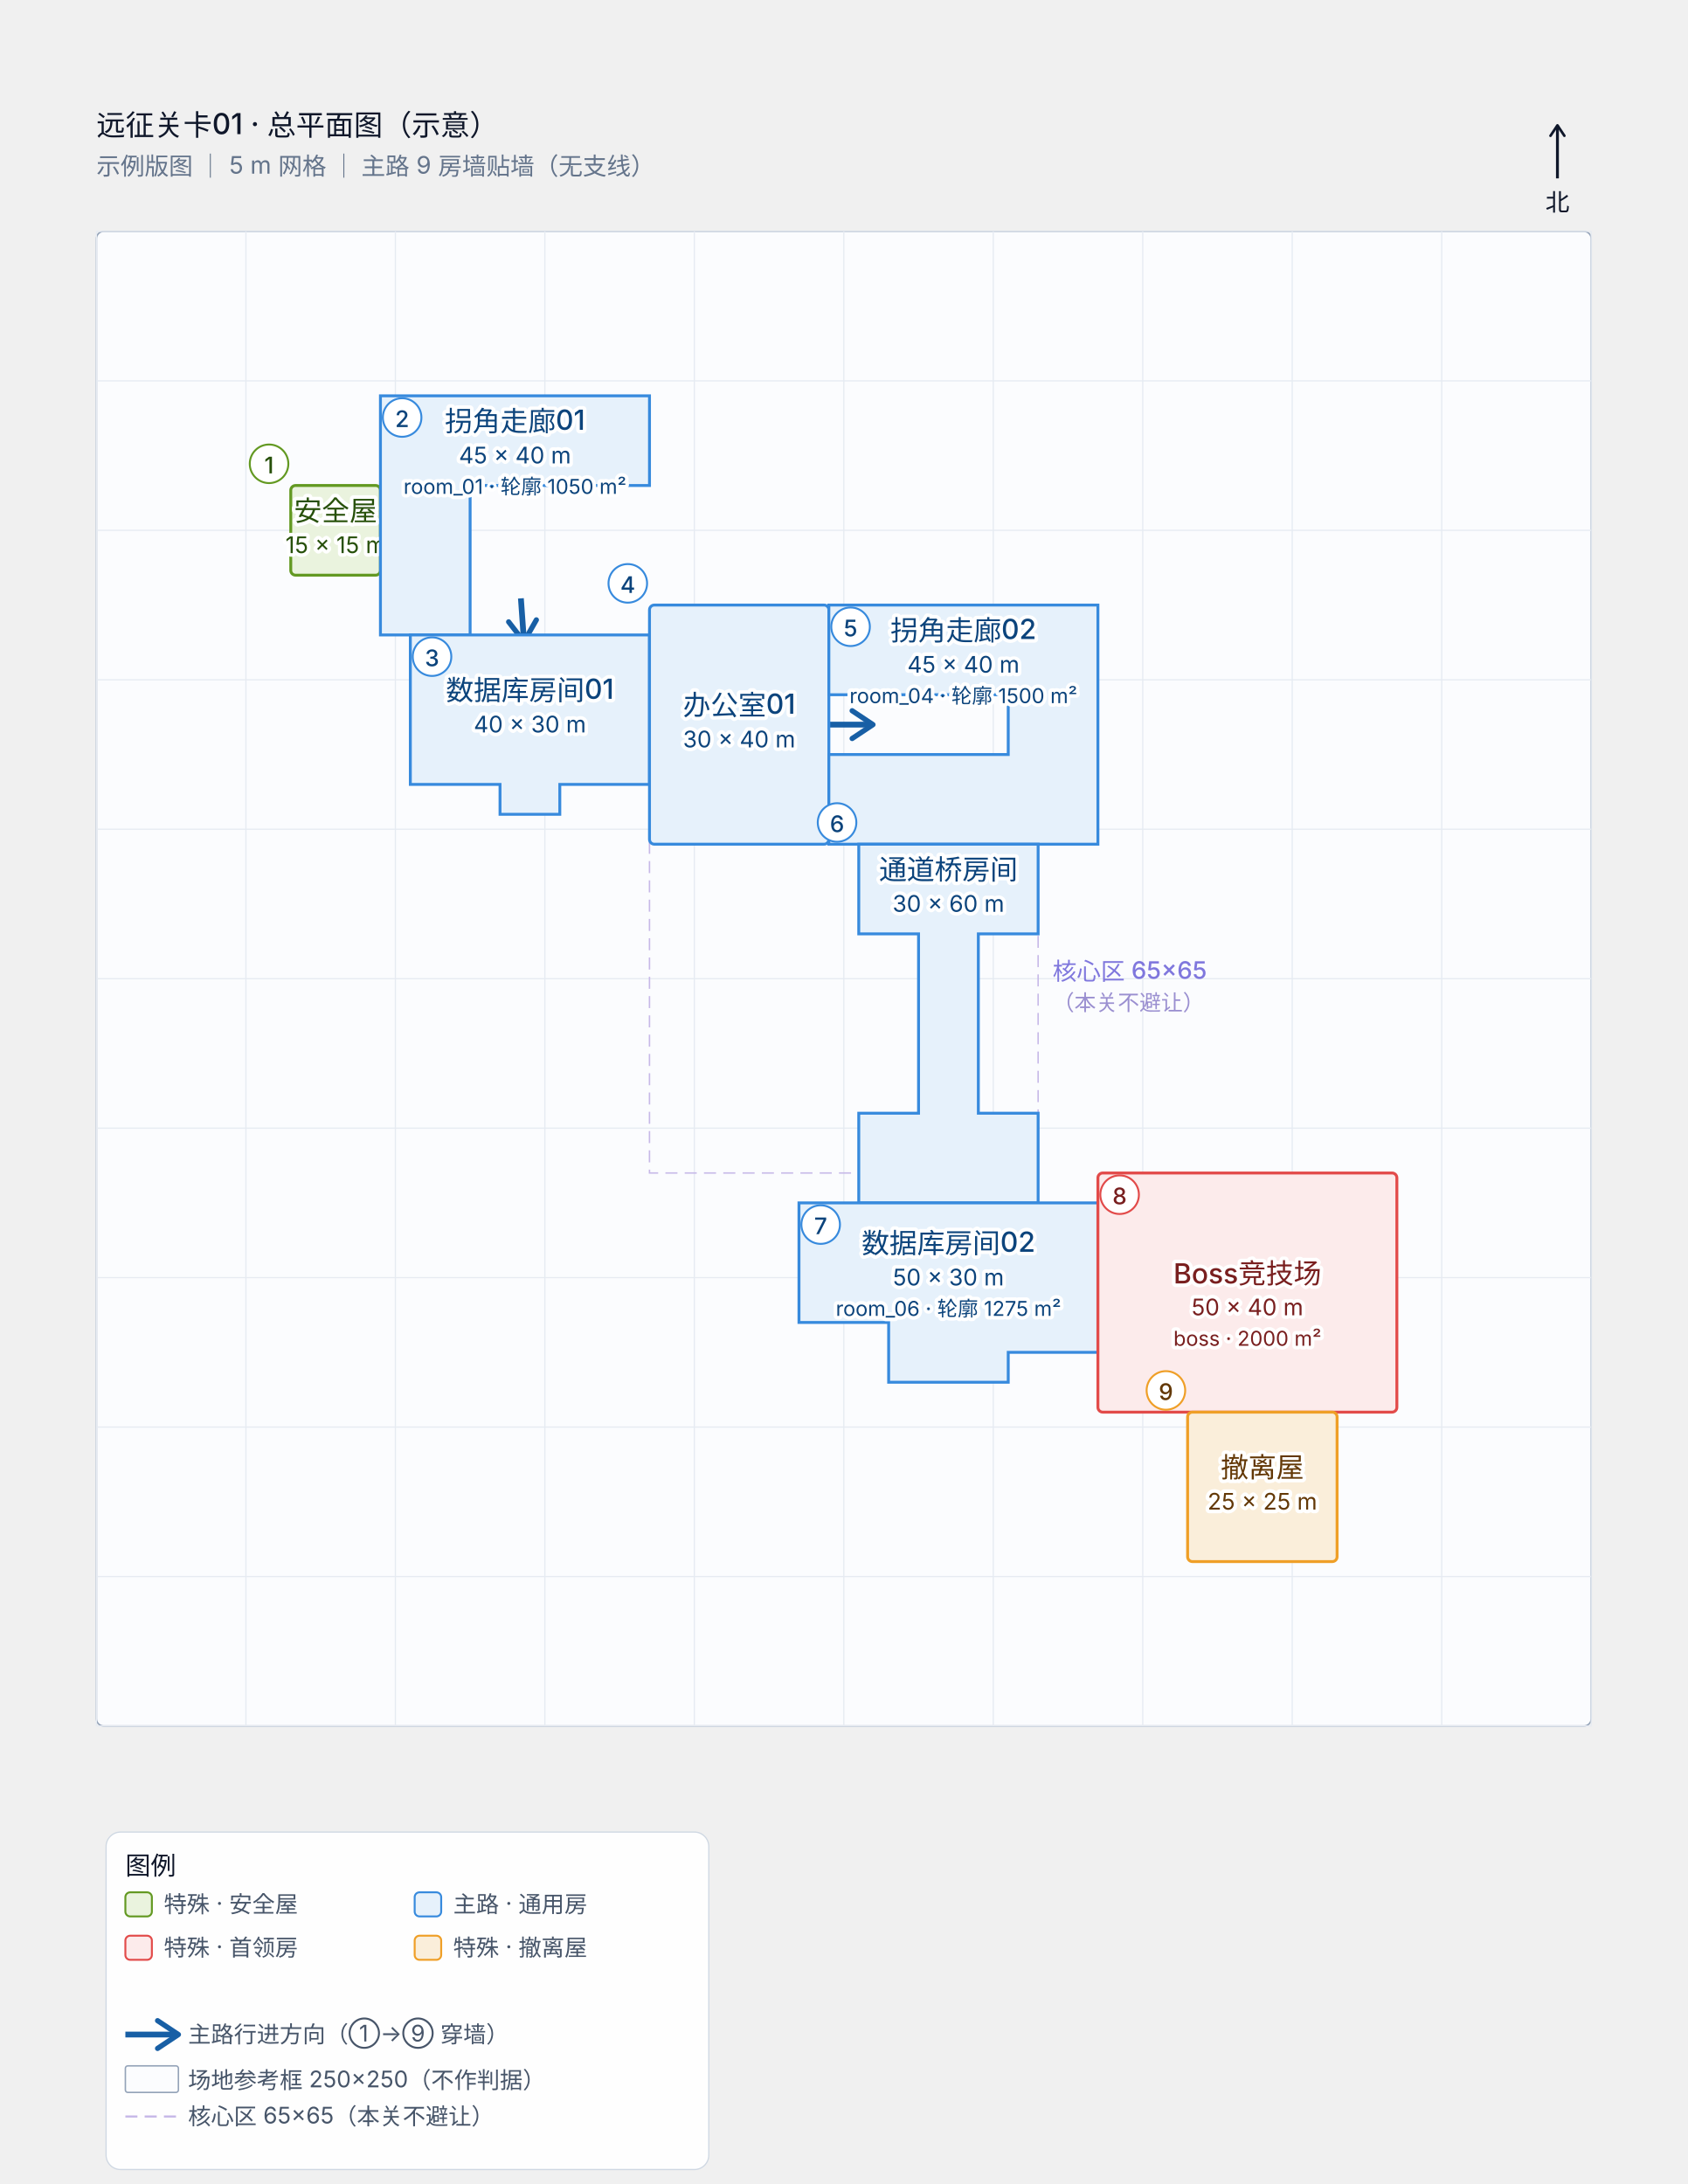
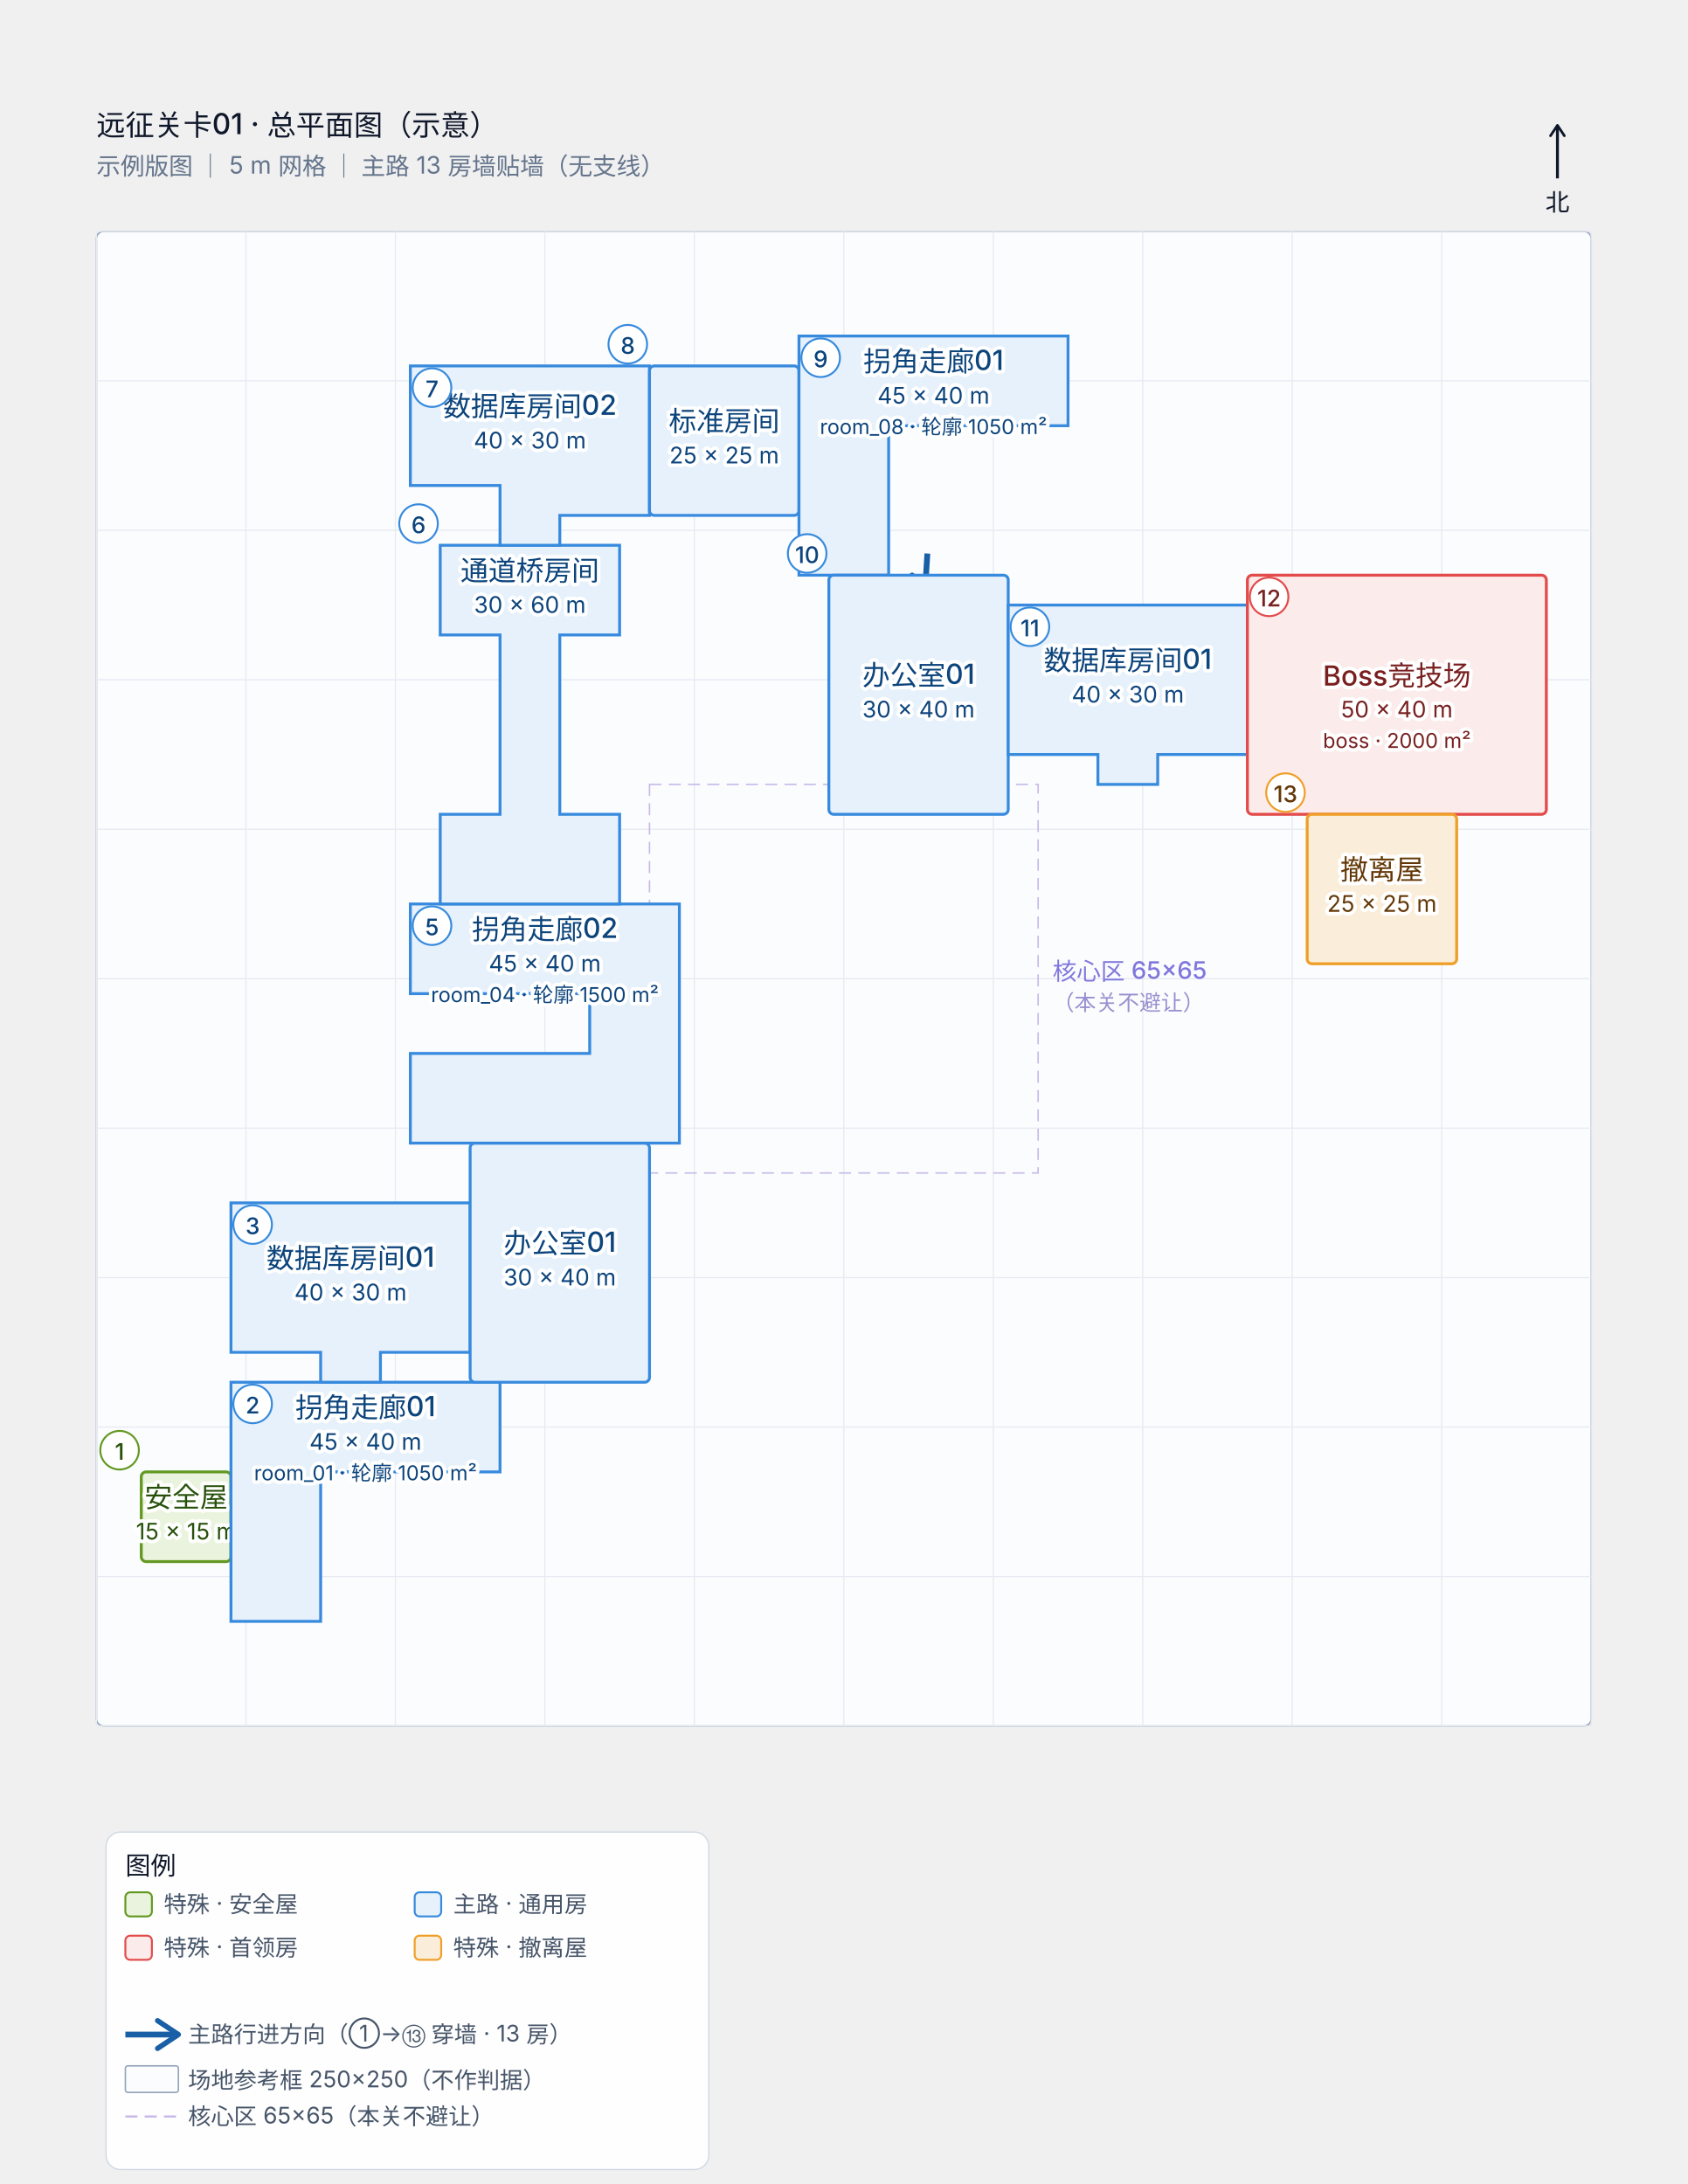
<svg xmlns="http://www.w3.org/2000/svg" viewBox="0 0 700 906" width="100%" role="img" font-family="system-ui, -apple-system, Segoe UI, PingFang SC, Microsoft YaHei, sans-serif">
  <defs>
    <marker id="ar" viewBox="0 0 10 10" refX="8" refY="5" markerWidth="6" markerHeight="6" orient="auto-start-reverse">
      <path d="M2 1L8 5L2 9" fill="none" stroke="context-stroke" stroke-width="1.5" stroke-linecap="round" stroke-linejoin="round" />
    </marker>
    <marker id="ar-s" viewBox="0 0 10 10" refX="8" refY="5" markerWidth="4.5" markerHeight="4.5" orient="auto-start-reverse">
      <path d="M2 1L8 5L2 9" fill="none" stroke="context-stroke" stroke-width="1.6" stroke-linecap="round" stroke-linejoin="round" />
    </marker>
  </defs>
  <rect x="40" y="96" width="620" height="620" rx="3" fill="#fbfcfe" stroke="#94a3b8" stroke-width="0.6" />
  <line x1="40" y1="96" x2="40" y2="716" stroke="#e6ebf2" stroke-width="0.5" />
  <line x1="102" y1="96" x2="102" y2="716" stroke="#e6ebf2" stroke-width="0.5" />
  <line x1="164" y1="96" x2="164" y2="716" stroke="#e6ebf2" stroke-width="0.5" />
  <line x1="226" y1="96" x2="226" y2="716" stroke="#e6ebf2" stroke-width="0.5" />
  <line x1="288" y1="96" x2="288" y2="716" stroke="#e6ebf2" stroke-width="0.5" />
  <line x1="350" y1="96" x2="350" y2="716" stroke="#e6ebf2" stroke-width="0.5" />
  <line x1="412" y1="96" x2="412" y2="716" stroke="#e6ebf2" stroke-width="0.5" />
  <line x1="474" y1="96" x2="474" y2="716" stroke="#e6ebf2" stroke-width="0.5" />
  <line x1="536" y1="96" x2="536" y2="716" stroke="#e6ebf2" stroke-width="0.5" />
  <line x1="598" y1="96" x2="598" y2="716" stroke="#e6ebf2" stroke-width="0.5" />
  <line x1="660" y1="96" x2="660" y2="716" stroke="#e6ebf2" stroke-width="0.5" />
  <line x1="40" y1="96" x2="660" y2="96" stroke="#e6ebf2" stroke-width="0.5" />
  <line x1="40" y1="158" x2="660" y2="158" stroke="#e6ebf2" stroke-width="0.5" />
  <line x1="40" y1="220" x2="660" y2="220" stroke="#e6ebf2" stroke-width="0.5" />
  <line x1="40" y1="282" x2="660" y2="282" stroke="#e6ebf2" stroke-width="0.5" />
  <line x1="40" y1="344" x2="660" y2="344" stroke="#e6ebf2" stroke-width="0.5" />
  <line x1="40" y1="406" x2="660" y2="406" stroke="#e6ebf2" stroke-width="0.5" />
  <line x1="40" y1="468" x2="660" y2="468" stroke="#e6ebf2" stroke-width="0.5" />
  <line x1="40" y1="530" x2="660" y2="530" stroke="#e6ebf2" stroke-width="0.5" />
  <line x1="40" y1="592" x2="660" y2="592" stroke="#e6ebf2" stroke-width="0.5" />
  <line x1="40" y1="654" x2="660" y2="654" stroke="#e6ebf2" stroke-width="0.5" />
  <line x1="40" y1="716" x2="660" y2="716" stroke="#e6ebf2" stroke-width="0.5" />
  <rect x="269.4" y="325.4" width="161.2" height="161.2" fill="none" stroke="#c7b9e8" stroke-width="0.6" stroke-dasharray="5 3" />
  <text x="436.6" y="403" font-size="10" font-weight="500" text-anchor="start" dominant-baseline="middle" fill="#7F77DD">核心区 65×65</text>
  <text x="436.6" y="416" font-size="9" font-weight="400" text-anchor="start" dominant-baseline="middle" fill="#9a8fd0">（本关不避让）</text>
-   <line x1="167.43" y1="217.65" x2="185.37" y2="216.15" stroke="#185FA5" stroke-width="2.4" marker-end="url(#ar)" />
-   <line x1="216.06" y1="248.22" x2="217.34" y2="266.18" stroke="#185FA5" stroke-width="2.4" marker-end="url(#ar)" />
-   <line x1="254.2" y1="300.6" x2="272.2" y2="300.6" stroke="#185FA5" stroke-width="2.4" marker-end="url(#ar)" />
-   <line x1="344.1" y1="300.6" x2="362.1" y2="300.6" stroke="#185FA5" stroke-width="2.4" marker-end="url(#ar)" />
-   <line x1="396.95" y1="353.61" x2="396.05" y2="371.59" stroke="#185FA5" stroke-width="2.4" marker-end="url(#ar)" />
-   <line x1="393.4" y1="471.4" x2="393.4" y2="489.4" stroke="#185FA5" stroke-width="2.4" marker-end="url(#ar)" />
-   <line x1="446.4" y1="536.2" x2="464.4" y2="536.2" stroke="#185FA5" stroke-width="2.4" marker-end="url(#ar)" />
-   <line x1="519.81" y1="567.53" x2="521.19" y2="585.47" stroke="#185FA5" stroke-width="2.4" marker-end="url(#ar)" />
-   <rect x="120.6" y="201.4" width="37.2" height="37.2" rx="2" fill="#EAF3DE" stroke="#639922" stroke-width="1.2" />
-   <text x="139.2" y="212" font-size="11.5" font-weight="500" text-anchor="middle" dominant-baseline="middle" fill="#27500A" paint-order="stroke" stroke="#ffffff" stroke-width="3" stroke-linejoin="round">安全屋</text>
-   <text x="139.2" y="226" font-size="9.5" font-weight="400" text-anchor="middle" dominant-baseline="middle" fill="#27500A" paint-order="stroke" stroke="#ffffff" stroke-width="3" stroke-linejoin="round">15 × 15 m</text>
-   <circle cx="111.6" cy="192.4" r="8" fill="#ffffff" stroke="#639922" stroke-width="0.8" />
-   <text x="111.6" y="192.9" font-size="9.5" font-weight="500" text-anchor="middle" dominant-baseline="middle" fill="#27500A">1</text>
-   <polygon points="157.8,164.2 269.4,164.2 269.4,201.4 195,201.4 195,263.4 157.8,263.4" fill="#E6F1FB" stroke="#378ADD" stroke-width="1.2" />
-   <text x="213.6" y="174.8" font-size="11.5" font-weight="500" text-anchor="middle" dominant-baseline="middle" fill="#0C447C" paint-order="stroke" stroke="#ffffff" stroke-width="3" stroke-linejoin="round">拐角走廊01</text>
-   <text x="213.6" y="188.8" font-size="9.5" font-weight="400" text-anchor="middle" dominant-baseline="middle" fill="#0C447C" paint-order="stroke" stroke="#ffffff" stroke-width="3" stroke-linejoin="round">45 × 40 m</text>
-   <text x="213.6" y="201.8" font-size="8.5" font-weight="400" text-anchor="middle" dominant-baseline="middle" fill="#0C447C" paint-order="stroke" stroke="#ffffff" stroke-width="3" stroke-linejoin="round">room_01 · 轮廓 1050 m²</text>
-   <circle cx="166.8" cy="173.2" r="8" fill="#ffffff" stroke="#378ADD" stroke-width="0.8" />
-   <text x="166.8" y="173.7" font-size="9.5" font-weight="500" text-anchor="middle" dominant-baseline="middle" fill="#0C447C">2</text>
-   <polygon points="170.2,263.4 269.4,263.4 269.4,325.4 232.2,325.4 232.2,337.8 207.4,337.8 207.4,325.4 170.2,325.4" fill="#E6F1FB" stroke="#378ADD" stroke-width="1.2" />
-   <text x="219.8" y="286.4" font-size="11.5" font-weight="500" text-anchor="middle" dominant-baseline="middle" fill="#0C447C" paint-order="stroke" stroke="#ffffff" stroke-width="3" stroke-linejoin="round">数据库房间01</text>
-   <text x="219.8" y="300.4" font-size="9.5" font-weight="400" text-anchor="middle" dominant-baseline="middle" fill="#0C447C" paint-order="stroke" stroke="#ffffff" stroke-width="3" stroke-linejoin="round">40 × 30 m</text>
-   <circle cx="179.2" cy="272.4" r="8" fill="#ffffff" stroke="#378ADD" stroke-width="0.8" />
-   <text x="179.2" y="272.9" font-size="9.5" font-weight="500" text-anchor="middle" dominant-baseline="middle" fill="#0C447C">3</text>
-   <rect x="269.4" y="251" width="74.4" height="99.2" rx="2" fill="#E6F1FB" stroke="#378ADD" stroke-width="1.2" />
-   <text x="306.6" y="292.6" font-size="11.5" font-weight="500" text-anchor="middle" dominant-baseline="middle" fill="#0C447C" paint-order="stroke" stroke="#ffffff" stroke-width="3" stroke-linejoin="round">办公室01</text>
-   <text x="306.6" y="306.6" font-size="9.5" font-weight="400" text-anchor="middle" dominant-baseline="middle" fill="#0C447C" paint-order="stroke" stroke="#ffffff" stroke-width="3" stroke-linejoin="round">30 × 40 m</text>
-   <circle cx="260.4" cy="242" r="8" fill="#ffffff" stroke="#378ADD" stroke-width="0.8" />
-   <text x="260.4" y="242.5" font-size="9.5" font-weight="500" text-anchor="middle" dominant-baseline="middle" fill="#0C447C">4</text>
-   <polygon points="343.8,251 455.4,251 455.4,350.2 343.8,350.2 343.8,313 418.2,313 418.2,288.2 343.8,288.2" fill="#E6F1FB" stroke="#378ADD" stroke-width="1.2" />
-   <text x="399.6" y="261.6" font-size="11.5" font-weight="500" text-anchor="middle" dominant-baseline="middle" fill="#0C447C" paint-order="stroke" stroke="#ffffff" stroke-width="3" stroke-linejoin="round">拐角走廊02</text>
-   <text x="399.6" y="275.6" font-size="9.5" font-weight="400" text-anchor="middle" dominant-baseline="middle" fill="#0C447C" paint-order="stroke" stroke="#ffffff" stroke-width="3" stroke-linejoin="round">45 × 40 m</text>
-   <text x="399.6" y="288.6" font-size="8.5" font-weight="400" text-anchor="middle" dominant-baseline="middle" fill="#0C447C" paint-order="stroke" stroke="#ffffff" stroke-width="3" stroke-linejoin="round">room_04 · 轮廓 1500 m²</text>
-   <circle cx="352.8" cy="260" r="8" fill="#ffffff" stroke="#378ADD" stroke-width="0.8" />
-   <text x="352.8" y="260.5" font-size="9.5" font-weight="500" text-anchor="middle" dominant-baseline="middle" fill="#0C447C">5</text>
-   <polygon points="356.2,350.2 430.6,350.2 430.6,387.4 405.8,387.4 405.8,461.8 430.6,461.8 430.6,499 356.2,499 356.2,461.8 381,461.8 381,387.4 356.2,387.4" fill="#E6F1FB" stroke="#378ADD" stroke-width="1.2" />
-   <text x="393.4" y="360.8" font-size="11.5" font-weight="500" text-anchor="middle" dominant-baseline="middle" fill="#0C447C" paint-order="stroke" stroke="#ffffff" stroke-width="3" stroke-linejoin="round">通道桥房间</text>
-   <text x="393.4" y="374.8" font-size="9.5" font-weight="400" text-anchor="middle" dominant-baseline="middle" fill="#0C447C" paint-order="stroke" stroke="#ffffff" stroke-width="3" stroke-linejoin="round">30 × 60 m</text>
-   <circle cx="347.2" cy="341.2" r="8" fill="#ffffff" stroke="#378ADD" stroke-width="0.8" />
-   <text x="347.2" y="341.7" font-size="9.5" font-weight="500" text-anchor="middle" dominant-baseline="middle" fill="#0C447C">6</text>
-   <polygon points="331.4,499 455.4,499 455.4,561 418.2,561 418.2,573.4 368.6,573.4 368.6,548.6 331.4,548.6" fill="#E6F1FB" stroke="#378ADD" stroke-width="1.2" />
-   <text x="393.4" y="515.8" font-size="11.5" font-weight="500" text-anchor="middle" dominant-baseline="middle" fill="#0C447C" paint-order="stroke" stroke="#ffffff" stroke-width="3" stroke-linejoin="round">数据库房间02</text>
-   <text x="393.4" y="529.8" font-size="9.5" font-weight="400" text-anchor="middle" dominant-baseline="middle" fill="#0C447C" paint-order="stroke" stroke="#ffffff" stroke-width="3" stroke-linejoin="round">50 × 30 m</text>
-   <text x="393.4" y="542.8" font-size="8.5" font-weight="400" text-anchor="middle" dominant-baseline="middle" fill="#0C447C" paint-order="stroke" stroke="#ffffff" stroke-width="3" stroke-linejoin="round">room_06 · 轮廓 1275 m²</text>
-   <circle cx="340.4" cy="508" r="8" fill="#ffffff" stroke="#378ADD" stroke-width="0.8" />
-   <text x="340.4" y="508.5" font-size="9.5" font-weight="500" text-anchor="middle" dominant-baseline="middle" fill="#0C447C">7</text>
-   <rect x="455.4" y="486.6" width="124" height="99.2" rx="2" fill="#FCEBEB" stroke="#E24B4A" stroke-width="1.2" />
-   <text x="517.4" y="528.2" font-size="11.5" font-weight="500" text-anchor="middle" dominant-baseline="middle" fill="#791F1F" paint-order="stroke" stroke="#ffffff" stroke-width="3" stroke-linejoin="round">Boss竞技场</text>
-   <text x="517.4" y="542.2" font-size="9.5" font-weight="400" text-anchor="middle" dominant-baseline="middle" fill="#791F1F" paint-order="stroke" stroke="#ffffff" stroke-width="3" stroke-linejoin="round">50 × 40 m</text>
-   <text x="517.4" y="555.2" font-size="8.5" font-weight="400" text-anchor="middle" dominant-baseline="middle" fill="#791F1F" paint-order="stroke" stroke="#ffffff" stroke-width="3" stroke-linejoin="round">boss · 2000 m²</text>
-   <circle cx="464.4" cy="495.6" r="8" fill="#ffffff" stroke="#E24B4A" stroke-width="0.8" />
-   <text x="464.4" y="496.1" font-size="9.5" font-weight="500" text-anchor="middle" dominant-baseline="middle" fill="#791F1F">8</text>
-   <rect x="492.6" y="585.8" width="62" height="62" rx="2" fill="#FAEEDA" stroke="#EF9F27" stroke-width="1.2" />
-   <text x="523.6" y="608.8" font-size="11.5" font-weight="500" text-anchor="middle" dominant-baseline="middle" fill="#633806" paint-order="stroke" stroke="#ffffff" stroke-width="3" stroke-linejoin="round">撤离屋</text>
-   <text x="523.6" y="622.8" font-size="9.5" font-weight="400" text-anchor="middle" dominant-baseline="middle" fill="#633806" paint-order="stroke" stroke="#ffffff" stroke-width="3" stroke-linejoin="round">25 × 25 m</text>
-   <circle cx="483.6" cy="576.8" r="8" fill="#ffffff" stroke="#EF9F27" stroke-width="0.8" />
-   <text x="483.6" y="577.3" font-size="9.5" font-weight="500" text-anchor="middle" dominant-baseline="middle" fill="#633806">9</text>
+   <line x1="105.43" y1="626.85" x2="123.37" y2="625.35" stroke="#185FA5" stroke-width="2.4" marker-end="url(#ar)" />
+   <line x1="149.14" y1="588.58" x2="147.86" y2="570.62" stroke="#185FA5" stroke-width="2.4" marker-end="url(#ar)" />
+   <line x1="179.89" y1="531.27" x2="197.71" y2="528.73" stroke="#185FA5" stroke-width="2.4" marker-end="url(#ar)" />
+   <line x1="229.66" y1="483.18" x2="228.54" y2="465.22" stroke="#185FA5" stroke-width="2.4" marker-end="url(#ar)" />
+   <line x1="223.35" y1="371.59" x2="222.45" y2="353.61" stroke="#185FA5" stroke-width="2.4" marker-end="url(#ar)" />
+   <line x1="219.8" y1="253.8" x2="219.8" y2="235.8" stroke="#185FA5" stroke-width="2.4" marker-end="url(#ar)" />
+   <line x1="251.13" y1="186.59" x2="269.07" y2="185.21" stroke="#185FA5" stroke-width="2.4" marker-end="url(#ar)" />
+   <line x1="334.82" y1="185.26" x2="352.78" y2="186.54" stroke="#185FA5" stroke-width="2.4" marker-end="url(#ar)" />
+   <line x1="384.66" y1="229.62" x2="383.54" y2="247.58" stroke="#185FA5" stroke-width="2.4" marker-end="url(#ar)" />
+   <line x1="415.4" y1="288.2" x2="433.4" y2="288.2" stroke="#185FA5" stroke-width="2.4" marker-end="url(#ar)" />
+   <line x1="514.6" y1="288.2" x2="532.6" y2="288.2" stroke="#185FA5" stroke-width="2.4" marker-end="url(#ar)" />
+   <line x1="576.99" y1="319.53" x2="575.61" y2="337.47" stroke="#185FA5" stroke-width="2.4" marker-end="url(#ar)" />
+   <rect x="58.6" y="610.6" width="37.2" height="37.2" rx="2" fill="#EAF3DE" stroke="#639922" stroke-width="1.2" />
+   <text x="77.2" y="621.2" font-size="11.5" font-weight="500" text-anchor="middle" dominant-baseline="middle" fill="#27500A" paint-order="stroke" stroke="#ffffff" stroke-width="3" stroke-linejoin="round">安全屋</text>
+   <text x="77.2" y="635.2" font-size="9.5" font-weight="400" text-anchor="middle" dominant-baseline="middle" fill="#27500A" paint-order="stroke" stroke="#ffffff" stroke-width="3" stroke-linejoin="round">15 × 15 m</text>
+   <circle cx="49.6" cy="601.6" r="8" fill="#ffffff" stroke="#639922" stroke-width="0.8" />
+   <text x="49.6" y="602.1" font-size="9.5" font-weight="500" text-anchor="middle" dominant-baseline="middle" fill="#27500A">1</text>
+   <polygon points="95.8,573.4 207.4,573.4 207.4,610.6 133,610.6 133,672.6 95.8,672.6" fill="#E6F1FB" stroke="#378ADD" stroke-width="1.2" />
+   <text x="151.6" y="584" font-size="11.5" font-weight="500" text-anchor="middle" dominant-baseline="middle" fill="#0C447C" paint-order="stroke" stroke="#ffffff" stroke-width="3" stroke-linejoin="round">拐角走廊01</text>
+   <text x="151.6" y="598" font-size="9.5" font-weight="400" text-anchor="middle" dominant-baseline="middle" fill="#0C447C" paint-order="stroke" stroke="#ffffff" stroke-width="3" stroke-linejoin="round">45 × 40 m</text>
+   <text x="151.6" y="611" font-size="8.5" font-weight="400" text-anchor="middle" dominant-baseline="middle" fill="#0C447C" paint-order="stroke" stroke="#ffffff" stroke-width="3" stroke-linejoin="round">room_01 · 轮廓 1050 m²</text>
+   <circle cx="104.8" cy="582.4" r="8" fill="#ffffff" stroke="#378ADD" stroke-width="0.8" />
+   <text x="104.8" y="582.9" font-size="9.5" font-weight="500" text-anchor="middle" dominant-baseline="middle" fill="#0C447C">2</text>
+   <polygon points="95.8,499 195,499 195,561 157.8,561 157.8,573.4 133,573.4 133,561 95.8,561" fill="#E6F1FB" stroke="#378ADD" stroke-width="1.2" />
+   <text x="145.4" y="522" font-size="11.5" font-weight="500" text-anchor="middle" dominant-baseline="middle" fill="#0C447C" paint-order="stroke" stroke="#ffffff" stroke-width="3" stroke-linejoin="round">数据库房间01</text>
+   <text x="145.4" y="536" font-size="9.5" font-weight="400" text-anchor="middle" dominant-baseline="middle" fill="#0C447C" paint-order="stroke" stroke="#ffffff" stroke-width="3" stroke-linejoin="round">40 × 30 m</text>
+   <circle cx="104.8" cy="508" r="8" fill="#ffffff" stroke="#378ADD" stroke-width="0.8" />
+   <text x="104.8" y="508.5" font-size="9.5" font-weight="500" text-anchor="middle" dominant-baseline="middle" fill="#0C447C">3</text>
+   <rect x="195" y="474.2" width="74.4" height="99.2" rx="2" fill="#E6F1FB" stroke="#378ADD" stroke-width="1.2" />
+   <text x="232.2" y="515.8" font-size="11.5" font-weight="500" text-anchor="middle" dominant-baseline="middle" fill="#0C447C" paint-order="stroke" stroke="#ffffff" stroke-width="3" stroke-linejoin="round">办公室01</text>
+   <text x="232.2" y="529.8" font-size="9.5" font-weight="400" text-anchor="middle" dominant-baseline="middle" fill="#0C447C" paint-order="stroke" stroke="#ffffff" stroke-width="3" stroke-linejoin="round">30 × 40 m</text>
+   <circle cx="186" cy="465.2" r="8" fill="#ffffff" stroke="#378ADD" stroke-width="0.8" />
+   <text x="186" y="465.7" font-size="9.5" font-weight="500" text-anchor="middle" dominant-baseline="middle" fill="#0C447C">4</text>
+   <polygon points="170.2,375 281.8,375 281.8,474.2 170.2,474.2 170.2,437 244.6,437 244.6,412.2 170.2,412.2" fill="#E6F1FB" stroke="#378ADD" stroke-width="1.2" />
+   <text x="226" y="385.6" font-size="11.5" font-weight="500" text-anchor="middle" dominant-baseline="middle" fill="#0C447C" paint-order="stroke" stroke="#ffffff" stroke-width="3" stroke-linejoin="round">拐角走廊02</text>
+   <text x="226" y="399.6" font-size="9.5" font-weight="400" text-anchor="middle" dominant-baseline="middle" fill="#0C447C" paint-order="stroke" stroke="#ffffff" stroke-width="3" stroke-linejoin="round">45 × 40 m</text>
+   <text x="226" y="412.6" font-size="8.5" font-weight="400" text-anchor="middle" dominant-baseline="middle" fill="#0C447C" paint-order="stroke" stroke="#ffffff" stroke-width="3" stroke-linejoin="round">room_04 · 轮廓 1500 m²</text>
+   <circle cx="179.2" cy="384" r="8" fill="#ffffff" stroke="#378ADD" stroke-width="0.8" />
+   <text x="179.2" y="384.5" font-size="9.5" font-weight="500" text-anchor="middle" dominant-baseline="middle" fill="#0C447C">5</text>
+   <polygon points="182.6,226.2 257,226.2 257,263.4 232.2,263.4 232.2,337.8 257,337.8 257,375 182.6,375 182.6,337.8 207.4,337.8 207.4,263.4 182.6,263.4" fill="#E6F1FB" stroke="#378ADD" stroke-width="1.2" />
+   <text x="219.8" y="236.8" font-size="11.5" font-weight="500" text-anchor="middle" dominant-baseline="middle" fill="#0C447C" paint-order="stroke" stroke="#ffffff" stroke-width="3" stroke-linejoin="round">通道桥房间</text>
+   <text x="219.8" y="250.8" font-size="9.5" font-weight="400" text-anchor="middle" dominant-baseline="middle" fill="#0C447C" paint-order="stroke" stroke="#ffffff" stroke-width="3" stroke-linejoin="round">30 × 60 m</text>
+   <circle cx="173.6" cy="217.2" r="8" fill="#ffffff" stroke="#378ADD" stroke-width="0.8" />
+   <text x="173.6" y="217.7" font-size="9.5" font-weight="500" text-anchor="middle" dominant-baseline="middle" fill="#0C447C">6</text>
+   <polygon points="170.2,151.8 269.4,151.8 269.4,213.8 232.2,213.8 232.2,226.2 207.4,226.2 207.4,201.4 170.2,201.4" fill="#E6F1FB" stroke="#378ADD" stroke-width="1.2" />
+   <text x="219.8" y="168.6" font-size="11.5" font-weight="500" text-anchor="middle" dominant-baseline="middle" fill="#0C447C" paint-order="stroke" stroke="#ffffff" stroke-width="3" stroke-linejoin="round">数据库房间02</text>
+   <text x="219.8" y="182.6" font-size="9.5" font-weight="400" text-anchor="middle" dominant-baseline="middle" fill="#0C447C" paint-order="stroke" stroke="#ffffff" stroke-width="3" stroke-linejoin="round">40 × 30 m</text>
+   <circle cx="179.2" cy="160.8" r="8" fill="#ffffff" stroke="#378ADD" stroke-width="0.8" />
+   <text x="179.2" y="161.3" font-size="9.5" font-weight="500" text-anchor="middle" dominant-baseline="middle" fill="#0C447C">7</text>
+   <rect x="269.4" y="151.8" width="62" height="62" rx="2" fill="#E6F1FB" stroke="#378ADD" stroke-width="1.2" />
+   <text x="300.4" y="174.8" font-size="11.5" font-weight="500" text-anchor="middle" dominant-baseline="middle" fill="#0C447C" paint-order="stroke" stroke="#ffffff" stroke-width="3" stroke-linejoin="round">标准房间</text>
+   <text x="300.4" y="188.8" font-size="9.5" font-weight="400" text-anchor="middle" dominant-baseline="middle" fill="#0C447C" paint-order="stroke" stroke="#ffffff" stroke-width="3" stroke-linejoin="round">25 × 25 m</text>
+   <circle cx="260.4" cy="142.8" r="8" fill="#ffffff" stroke="#378ADD" stroke-width="0.8" />
+   <text x="260.4" y="143.3" font-size="9.5" font-weight="500" text-anchor="middle" dominant-baseline="middle" fill="#0C447C">8</text>
+   <polygon points="331.4,139.4 443,139.4 443,176.6 368.6,176.6 368.6,238.6 331.4,238.6" fill="#E6F1FB" stroke="#378ADD" stroke-width="1.2" />
+   <text x="387.2" y="150" font-size="11.5" font-weight="500" text-anchor="middle" dominant-baseline="middle" fill="#0C447C" paint-order="stroke" stroke="#ffffff" stroke-width="3" stroke-linejoin="round">拐角走廊01</text>
+   <text x="387.2" y="164" font-size="9.5" font-weight="400" text-anchor="middle" dominant-baseline="middle" fill="#0C447C" paint-order="stroke" stroke="#ffffff" stroke-width="3" stroke-linejoin="round">45 × 40 m</text>
+   <text x="387.2" y="177" font-size="8.5" font-weight="400" text-anchor="middle" dominant-baseline="middle" fill="#0C447C" paint-order="stroke" stroke="#ffffff" stroke-width="3" stroke-linejoin="round">room_08 · 轮廓 1050 m²</text>
+   <circle cx="340.4" cy="148.4" r="8" fill="#ffffff" stroke="#378ADD" stroke-width="0.8" />
+   <text x="340.4" y="148.9" font-size="9.5" font-weight="500" text-anchor="middle" dominant-baseline="middle" fill="#0C447C">9</text>
+   <rect x="343.8" y="238.6" width="74.4" height="99.2" rx="2" fill="#E6F1FB" stroke="#378ADD" stroke-width="1.2" />
+   <text x="381" y="280.2" font-size="11.5" font-weight="500" text-anchor="middle" dominant-baseline="middle" fill="#0C447C" paint-order="stroke" stroke="#ffffff" stroke-width="3" stroke-linejoin="round">办公室01</text>
+   <text x="381" y="294.2" font-size="9.5" font-weight="400" text-anchor="middle" dominant-baseline="middle" fill="#0C447C" paint-order="stroke" stroke="#ffffff" stroke-width="3" stroke-linejoin="round">30 × 40 m</text>
+   <circle cx="334.8" cy="229.6" r="8" fill="#ffffff" stroke="#378ADD" stroke-width="0.8" />
+   <text x="334.8" y="230.1" font-size="9.5" font-weight="500" text-anchor="middle" dominant-baseline="middle" fill="#0C447C">10</text>
+   <polygon points="418.2,251 517.4,251 517.4,313 480.2,313 480.2,325.4 455.4,325.4 455.4,313 418.2,313" fill="#E6F1FB" stroke="#378ADD" stroke-width="1.2" />
+   <text x="467.8" y="274" font-size="11.5" font-weight="500" text-anchor="middle" dominant-baseline="middle" fill="#0C447C" paint-order="stroke" stroke="#ffffff" stroke-width="3" stroke-linejoin="round">数据库房间01</text>
+   <text x="467.8" y="288" font-size="9.5" font-weight="400" text-anchor="middle" dominant-baseline="middle" fill="#0C447C" paint-order="stroke" stroke="#ffffff" stroke-width="3" stroke-linejoin="round">40 × 30 m</text>
+   <circle cx="427.2" cy="260" r="8" fill="#ffffff" stroke="#378ADD" stroke-width="0.8" />
+   <text x="427.2" y="260.5" font-size="9.5" font-weight="500" text-anchor="middle" dominant-baseline="middle" fill="#0C447C">11</text>
+   <rect x="517.4" y="238.6" width="124" height="99.2" rx="2" fill="#FCEBEB" stroke="#E24B4A" stroke-width="1.2" />
+   <text x="579.4" y="280.2" font-size="11.5" font-weight="500" text-anchor="middle" dominant-baseline="middle" fill="#791F1F" paint-order="stroke" stroke="#ffffff" stroke-width="3" stroke-linejoin="round">Boss竞技场</text>
+   <text x="579.4" y="294.2" font-size="9.5" font-weight="400" text-anchor="middle" dominant-baseline="middle" fill="#791F1F" paint-order="stroke" stroke="#ffffff" stroke-width="3" stroke-linejoin="round">50 × 40 m</text>
+   <text x="579.4" y="307.2" font-size="8.5" font-weight="400" text-anchor="middle" dominant-baseline="middle" fill="#791F1F" paint-order="stroke" stroke="#ffffff" stroke-width="3" stroke-linejoin="round">boss · 2000 m²</text>
+   <circle cx="526.4" cy="247.6" r="8" fill="#ffffff" stroke="#E24B4A" stroke-width="0.8" />
+   <text x="526.4" y="248.1" font-size="9.5" font-weight="500" text-anchor="middle" dominant-baseline="middle" fill="#791F1F">12</text>
+   <rect x="542.2" y="337.8" width="62" height="62" rx="2" fill="#FAEEDA" stroke="#EF9F27" stroke-width="1.2" />
+   <text x="573.2" y="360.8" font-size="11.5" font-weight="500" text-anchor="middle" dominant-baseline="middle" fill="#633806" paint-order="stroke" stroke="#ffffff" stroke-width="3" stroke-linejoin="round">撤离屋</text>
+   <text x="573.2" y="374.8" font-size="9.5" font-weight="400" text-anchor="middle" dominant-baseline="middle" fill="#633806" paint-order="stroke" stroke="#ffffff" stroke-width="3" stroke-linejoin="round">25 × 25 m</text>
+   <circle cx="533.2" cy="328.8" r="8" fill="#ffffff" stroke="#EF9F27" stroke-width="0.8" />
+   <text x="533.2" y="329.3" font-size="9.5" font-weight="500" text-anchor="middle" dominant-baseline="middle" fill="#633806">13</text>
  <text x="40" y="52" font-size="12" font-weight="500" text-anchor="start" dominant-baseline="middle" fill="#0f172a">远征关卡01 · 总平面图（示意）</text>
-   <text x="40" y="69" font-size="10" font-weight="400" text-anchor="start" dominant-baseline="middle" fill="#64748b">示例版图 ｜ 5 m 网格 ｜ 主路 9 房墙贴墙（无支线）</text>
+   <text x="40" y="69" font-size="10" font-weight="400" text-anchor="start" dominant-baseline="middle" fill="#64748b">示例版图 ｜ 5 m 网格 ｜ 主路 13 房墙贴墙（无支线）</text>
  <line x1="646" y1="74" x2="646" y2="52" stroke="#0f172a" stroke-width="1.2" marker-end="url(#ar)" />
  <text x="646" y="84" font-size="10" font-weight="500" text-anchor="middle" dominant-baseline="middle" fill="#0f172a">北</text>
  <rect x="44" y="760" width="250" height="140" rx="6" fill="#ffffff" stroke="#cbd5e1" stroke-width="0.5" opacity="0.9" />
  <text x="52" y="774" font-size="10.5" font-weight="500" text-anchor="start" dominant-baseline="middle" fill="#0f172a">图例</text>
  <rect x="52" y="785" width="11" height="10" rx="2" fill="#EAF3DE" stroke="#639922" stroke-width="0.8" />
  <text x="68" y="790" font-size="9.5" font-weight="400" text-anchor="start" dominant-baseline="middle" fill="#475569">特殊 · 安全屋</text>
  <rect x="172" y="785" width="11" height="10" rx="2" fill="#E6F1FB" stroke="#378ADD" stroke-width="0.8" />
  <text x="188" y="790" font-size="9.5" font-weight="400" text-anchor="start" dominant-baseline="middle" fill="#475569">主路 · 通用房</text>
  <rect x="52" y="803" width="11" height="10" rx="2" fill="#FCEBEB" stroke="#E24B4A" stroke-width="0.8" />
  <text x="68" y="808" font-size="9.5" font-weight="400" text-anchor="start" dominant-baseline="middle" fill="#475569">特殊 · 首领房</text>
  <rect x="172" y="803" width="11" height="10" rx="2" fill="#FAEEDA" stroke="#EF9F27" stroke-width="0.8" />
  <text x="188" y="808" font-size="9.5" font-weight="400" text-anchor="start" dominant-baseline="middle" fill="#475569">特殊 · 撤离屋</text>
  <line x1="52" y1="844" x2="74" y2="844" stroke="#185FA5" stroke-width="2.4" marker-end="url(#ar)" />
-   <text x="78" y="844" font-size="9.5" font-weight="400" text-anchor="start" dominant-baseline="middle" fill="#475569">主路行进方向（①→⑨ 穿墙）</text>
+   <text x="78" y="844" font-size="9.5" font-weight="400" text-anchor="start" dominant-baseline="middle" fill="#475569">主路行进方向（①→⑬ 穿墙 · 13 房）</text>
  <rect x="52" y="857" width="22" height="11" rx="1" fill="#fbfcfe" stroke="#94a3b8" stroke-width="0.6" />
  <text x="78" y="863" font-size="9.5" font-weight="400" text-anchor="start" dominant-baseline="middle" fill="#475569">场地参考框 250×250（不作判据）</text>
  <line x1="52" y1="878" x2="74" y2="878" stroke="#c7b9e8" stroke-width="0.9" stroke-dasharray="5 3" />
  <text x="78" y="878" font-size="9.5" font-weight="400" text-anchor="start" dominant-baseline="middle" fill="#475569">核心区 65×65（本关不避让）</text>
</svg>
